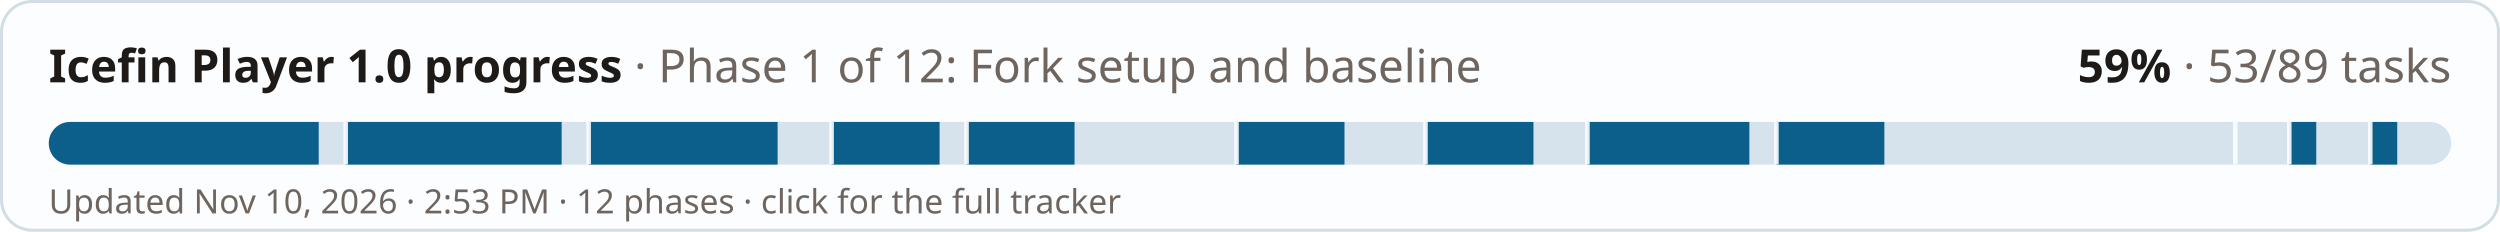
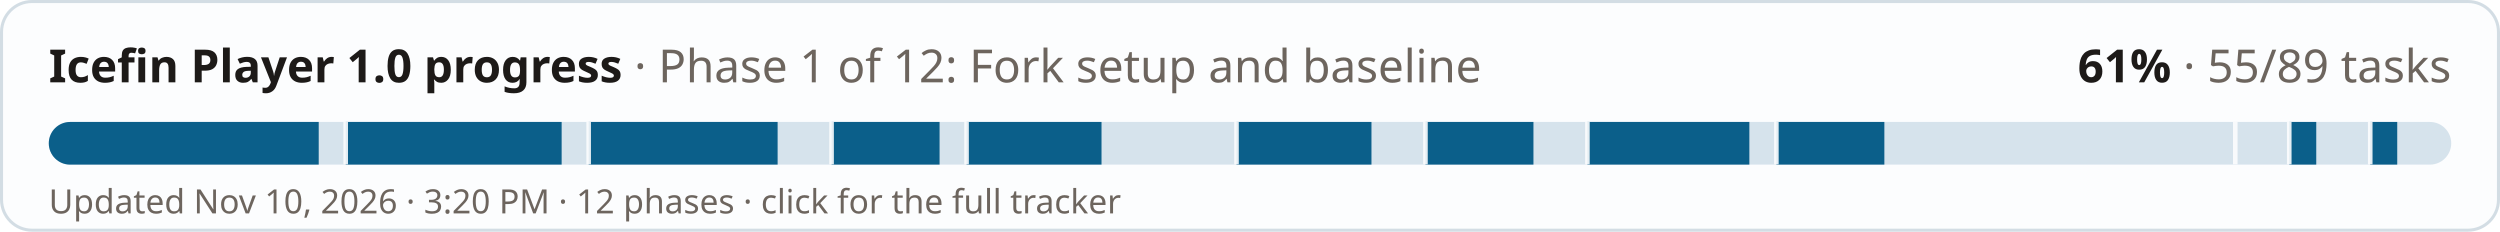
- <svg xmlns="http://www.w3.org/2000/svg" width="820" height="76" viewBox="0 0 820 76" role="img" aria-label="Icefin Player 1.0 progress: 59% (53 of 89 tasks)">
+ <svg xmlns="http://www.w3.org/2000/svg" width="820" height="76" viewBox="0 0 820 76" role="img" aria-label="Icefin Player 1.0 progress: 61% (55 of 89 tasks)">
  <style>
  .bg{fill:#fcfdfe;stroke:#d3dde4} .fg{fill:#1d1a18} .mu{fill:#6d655e} .track{fill:#d6e3ec} .done{fill:#0b5f8a} .full{fill:#2f6b3a} .tick{fill:#fcfdfe;opacity:.9}
  @media (prefers-color-scheme: dark){ .bg{fill:#1a2127;stroke:#2e3a43} .fg{fill:#f1ebe2} .mu{fill:#a99f94} .track{fill:#24384a} .done{fill:#6cb6e4} .full{fill:#6fbf7c} .tick{fill:#1a2127} }
  text{font-family:-apple-system,"Segoe UI",system-ui,"Noto Sans","DejaVu Sans",sans-serif}
</style>
  <rect class="bg" x="0.5" y="0.5" width="819" height="75" rx="10" />
  <text class="fg" x="16" y="27" font-size="15" font-weight="700">Icefin Player 1.0 progress <tspan class="mu" font-weight="400">· Phase 1 of 12: Fork setup and baseline</tspan>
  </text>
-   <text class="fg" x="804" y="27" font-size="15" font-weight="700" text-anchor="end">59% <tspan class="mu" font-weight="400">· 53/89 tasks</tspan>
+   <text class="fg" x="804" y="27" font-size="15" font-weight="700" text-anchor="end">61% <tspan class="mu" font-weight="400">· 55/89 tasks</tspan>
  </text>
  <rect class="track" x="16" y="40" width="788" height="14" rx="7" />
  <clipPath id="c">
    <rect x="16" y="40" width="788" height="14" rx="7" />
  </clipPath>
  <g clip-path="url(#c)">
    <rect class="done" x="16" y="40" width="88.54" height="14" />
    <rect class="done" x="113.39" y="40" width="70.83" height="14" />
    <rect class="done" x="193.08" y="40" width="61.98" height="14" />
    <rect class="done" x="272.76" y="40" width="35.42" height="14" />
-     <rect class="done" x="317.03" y="40" width="35.42" height="14" />
-     <rect class="done" x="405.57" y="40" width="35.42" height="14" />
+     <rect class="done" x="317.03" y="40" width="44.27" height="14" />
+     <rect class="done" x="405.57" y="40" width="44.27" height="14" />
    <rect class="done" x="467.55" y="40" width="35.42" height="14" />
    <rect class="done" x="520.67" y="40" width="53.12" height="14" />
    <rect class="done" x="582.65" y="40" width="35.42" height="14" />
    <rect class="done" x="750.88" y="40" width="8.85" height="14" />
    <rect class="done" x="777.44" y="40" width="8.85" height="14" />
    <rect class="tick" x="112.64" y="40" width="1.5" height="14" />
    <rect class="tick" x="192.33" y="40" width="1.5" height="14" />
    <rect class="tick" x="272.01" y="40" width="1.5" height="14" />
    <rect class="tick" x="316.28" y="40" width="1.5" height="14" />
    <rect class="tick" x="404.82" y="40" width="1.5" height="14" />
    <rect class="tick" x="466.8" y="40" width="1.5" height="14" />
    <rect class="tick" x="519.92" y="40" width="1.5" height="14" />
    <rect class="tick" x="581.9" y="40" width="1.5" height="14" />
    <rect class="tick" x="732.42" y="40" width="1.5" height="14" />
    <rect class="tick" x="750.13" y="40" width="1.5" height="14" />
    <rect class="tick" x="776.69" y="40" width="1.5" height="14" />
  </g>
-   <text class="mu" x="16" y="70" font-size="11">Updated Nov 10, 2026 · 2:53 PM · 12 phases · click for the full tracker</text>
+   <text class="mu" x="16" y="70" font-size="11">Updated Nov 10, 2026 · 3:20 PM · 12 phases · click for the full tracker</text>
</svg>
